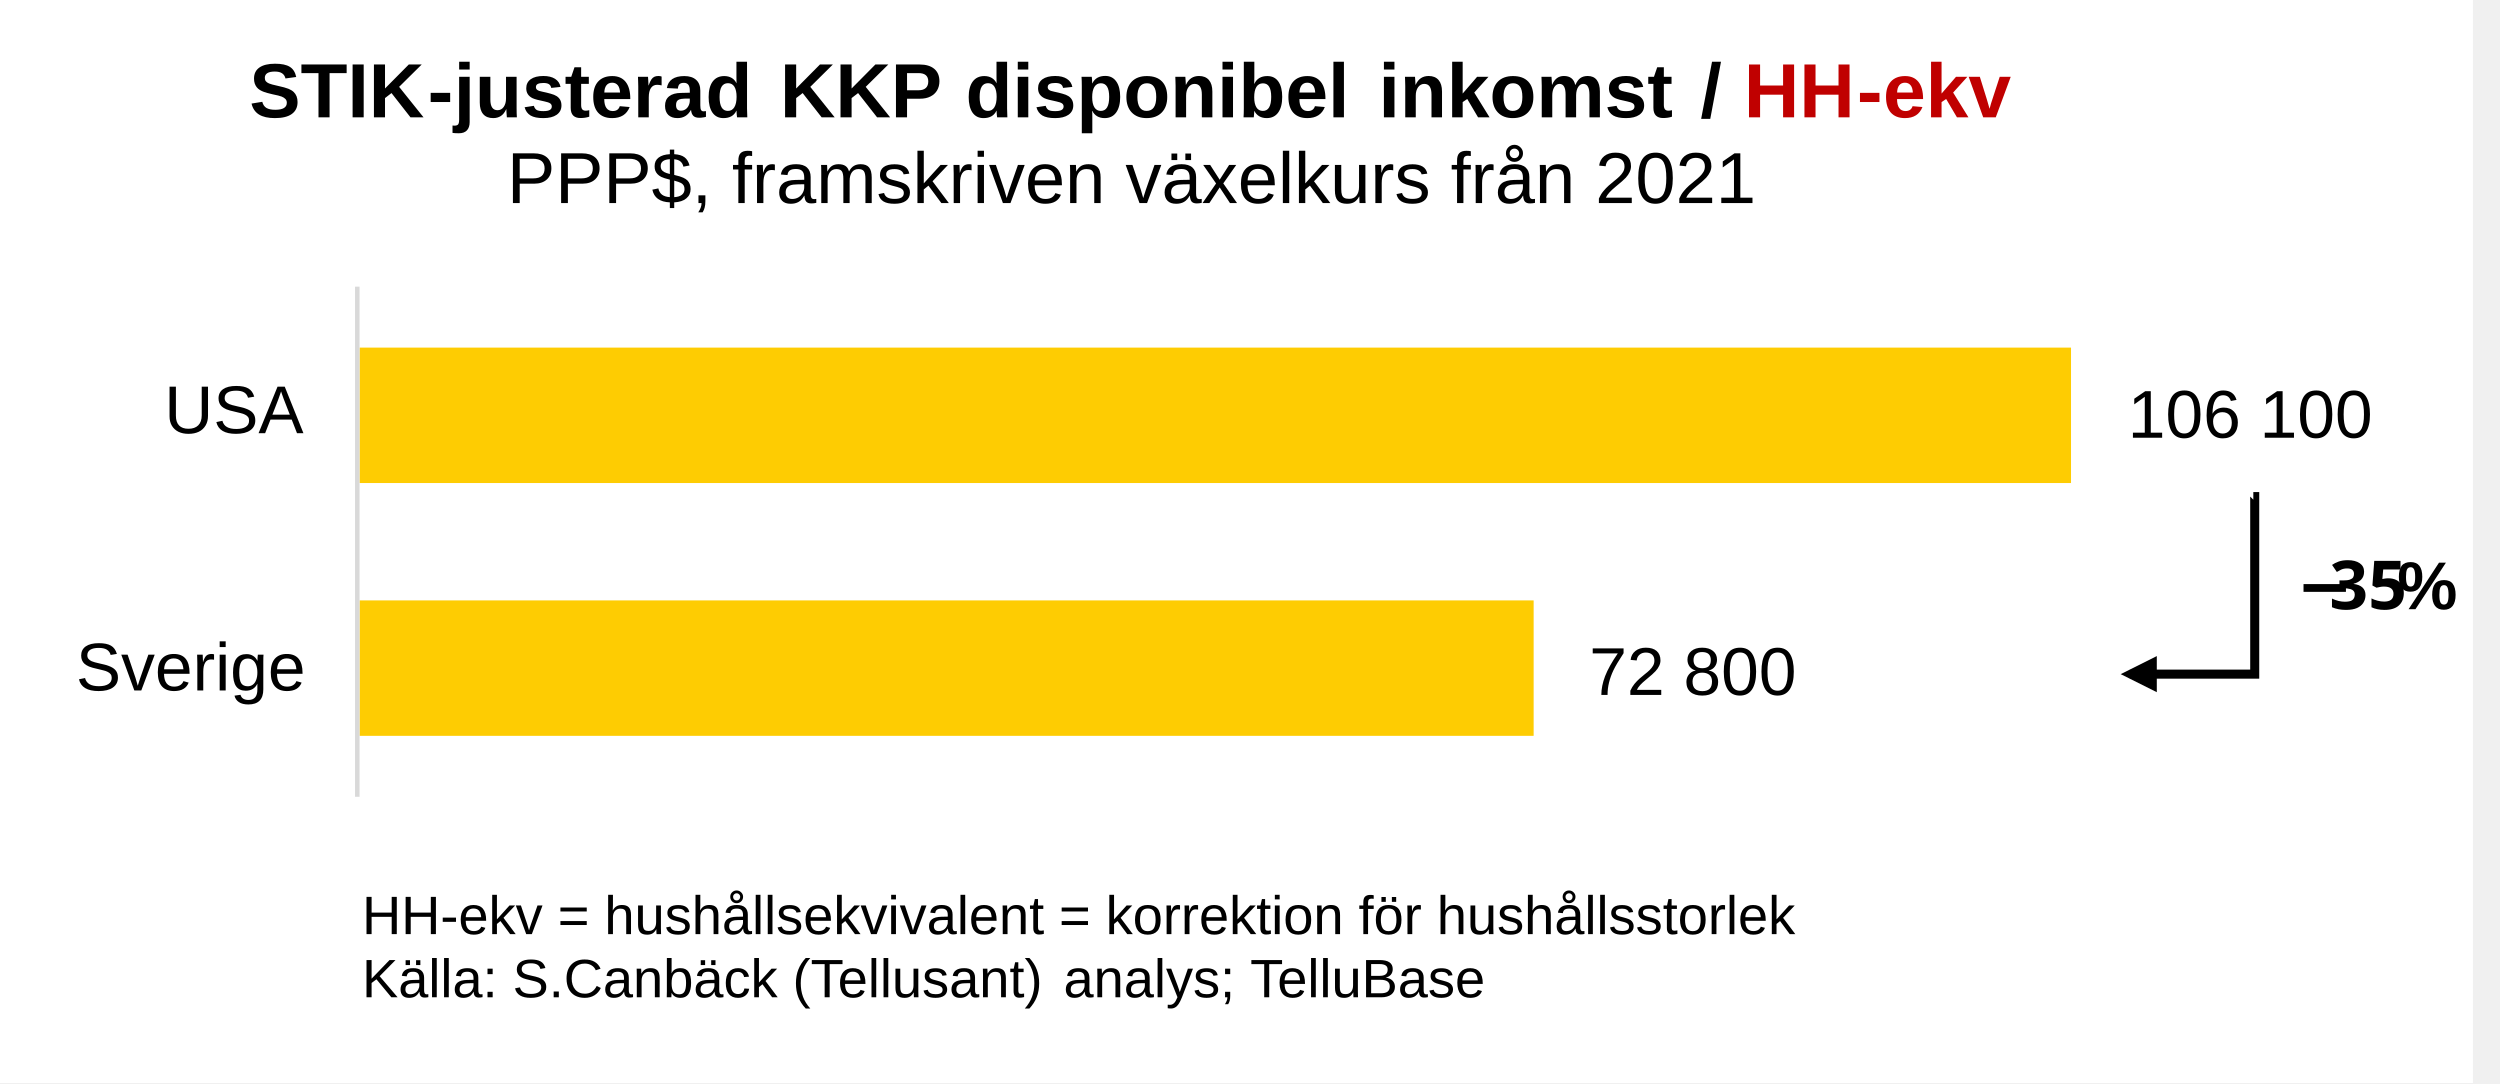
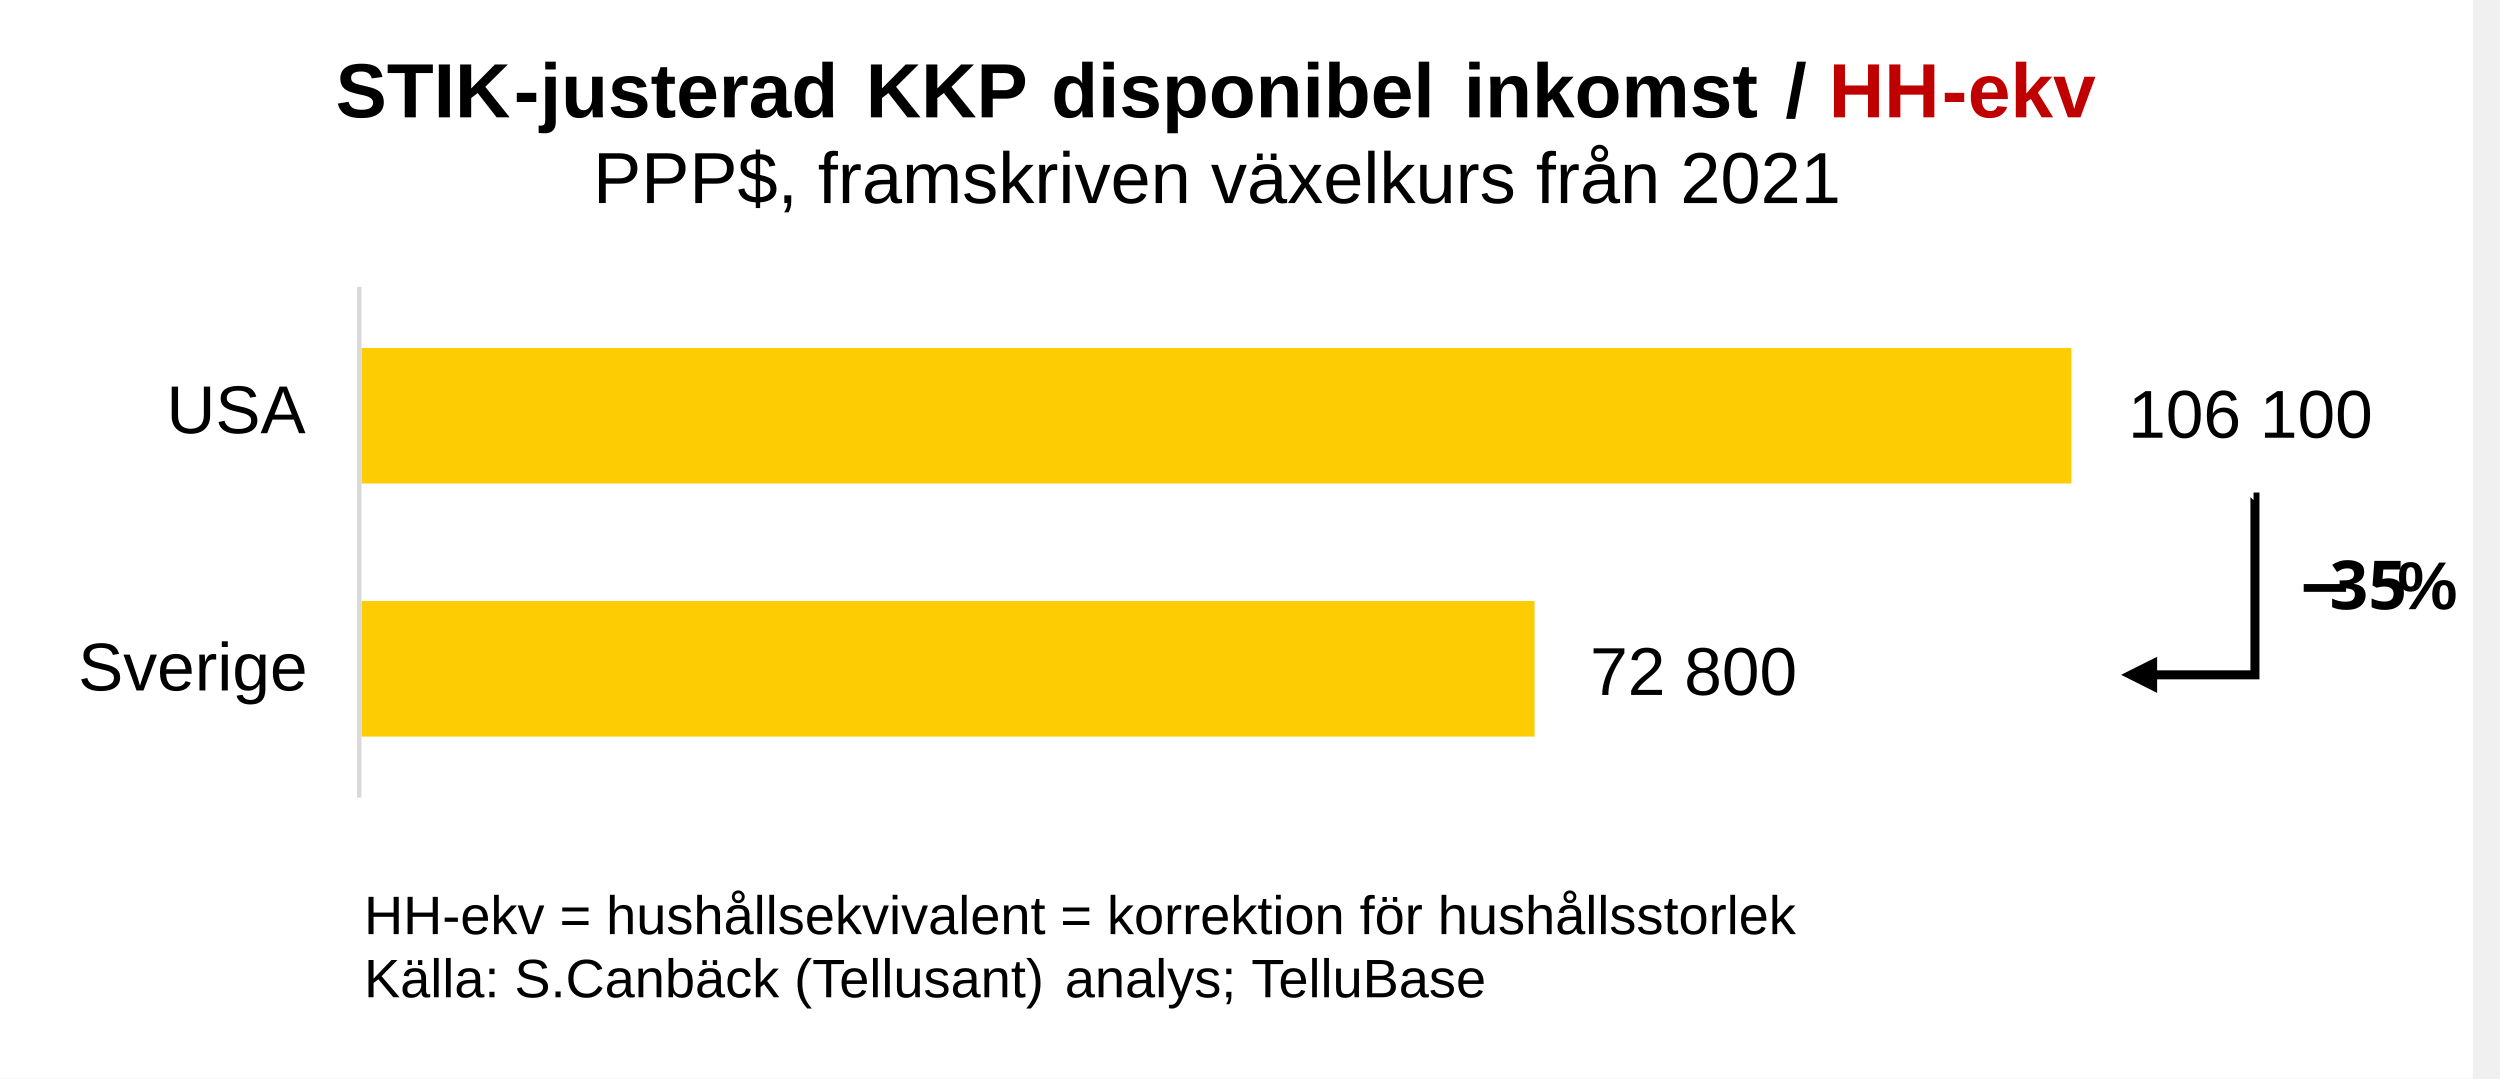
- <svg xmlns="http://www.w3.org/2000/svg" width="554" height="240" xml:space="preserve" overflow="hidden">
+ <svg xmlns="http://www.w3.org/2000/svg" width="554" height="239" xml:space="preserve" overflow="hidden">
  <defs>
    <clipPath id="clip0">
-       <rect x="101" y="105" width="554" height="240" />
+       <rect x="123" y="500" width="554" height="239" />
    </clipPath>
  </defs>
-   <g clip-path="url(#clip0)" transform="translate(-101 -105)">
-     <path d="M15.006 72.027 643.242 72.027 643.242 352.133 15.006 352.133Z" fill="#FFFFFF" transform="matrix(1.00031 0 0 1 5.55627 32.9729)" />
-     <path d="M175.066 205.077 435.164 205.077 435.164 235.089 175.066 235.089Z" fill="#FECC02" transform="matrix(1.00031 0 0 1 5.55627 32.9729)" />
-     <path d="M175.066 149.056 554.209 149.056 554.209 179.067 175.066 179.067Z" fill="#FECC02" transform="matrix(1.00031 0 0 1 5.55627 32.9729)" />
-     <path d="M0 0 0 113.043" stroke="#D9D9D9" stroke-width="1" stroke-linejoin="round" stroke-miterlimit="10" fill="none" fill-rule="evenodd" transform="matrix(1.00031 0 0 -1 180.176 281.566)" />
-     <text font-family="Arial,Arial_MSFontService,sans-serif" font-weight="400" font-size="15" transform="matrix(1.00068 0 0 1.00038 453.183 259)">72 800 </text>
-     <text font-family="Arial,Arial_MSFontService,sans-serif" font-weight="400" font-size="15" transform="matrix(1.00068 0 0 1.00038 572.516 202)">106 100 </text>
-     <text font-family="Arial,Arial_MSFontService,sans-serif" font-weight="400" font-size="15" transform="matrix(1.00068 0 0 1.00038 117.815 258)">Sverige</text>
-     <text font-family="Arial,Arial_MSFontService,sans-serif" font-weight="400" font-size="15" transform="matrix(1.00068 0 0 1.00038 137.415 201)">USA</text>
-     <text font-family="Arial,Arial_MSFontService,sans-serif" font-weight="700" font-size="17" transform="matrix(1.00068 0 0 1.00038 156.259 131)">STIK</text>
-     <text font-family="Arial,Arial_MSFontService,sans-serif" font-weight="700" font-size="17" transform="matrix(1.00068 0 0 1.00038 195.766 131)">-</text>
-     <text font-family="Arial,Arial_MSFontService,sans-serif" font-weight="700" font-size="17" transform="matrix(1.00068 0 0 1.00038 201.543 131)">justerad</text>
-     <text font-family="Arial,Arial_MSFontService,sans-serif" font-weight="700" font-size="17" transform="matrix(1.00068 0 0 1.00038 273.833 131)">KKP </text>
-     <text font-family="Arial,Arial_MSFontService,sans-serif" font-weight="700" font-size="17" transform="matrix(1.00068 0 0 1.00038 314.961 131)">disponibel</text>
-     <text font-family="Arial,Arial_MSFontService,sans-serif" font-weight="700" font-size="17" transform="matrix(1.00068 0 0 1.00038 406.49 131)">inkomst</text>
-     <text font-family="Arial,Arial_MSFontService,sans-serif" font-weight="700" font-size="17" transform="matrix(1.00068 0 0 1.00038 477.805 131)">/ </text>
-     <text fill="#C00000" font-family="Arial,Arial_MSFontService,sans-serif" font-weight="700" font-size="17" transform="matrix(1.00068 0 0 1.00038 487.439 131)">HH</text>
-     <text fill="#C00000" font-family="Arial,Arial_MSFontService,sans-serif" font-weight="700" font-size="17" transform="matrix(1.00068 0 0 1.00038 512.496 131)">-</text>
-     <text fill="#C00000" font-family="Arial,Arial_MSFontService,sans-serif" font-weight="700" font-size="17" transform="matrix(1.00068 0 0 1.00038 518.273 131)">ekv</text>
-     <text font-family="Arial,Arial_MSFontService,sans-serif" font-weight="400" font-size="16" transform="matrix(1.00068 0 0 1.00038 213.351 150)">PPP</text>
-     <text font-family="Arial,Arial_MSFontService,sans-serif" font-weight="400" font-size="16" transform="matrix(1.00068 0 0 1.00038 245.389 150)">$, </text>
-     <text font-family="Arial,Arial_MSFontService,sans-serif" font-weight="400" font-size="16" transform="matrix(1.00068 0 0 1.00038 263.198 150)">framskriven</text>
-     <text font-family="Arial,Arial_MSFontService,sans-serif" font-weight="400" font-size="16" transform="matrix(1.00068 0 0 1.00038 350.385 150)">växelkurs</text>
-     <text font-family="Arial,Arial_MSFontService,sans-serif" font-weight="400" font-size="16" transform="matrix(1.00068 0 0 1.00038 422.461 150)">från</text>
-     <text font-family="Arial,Arial_MSFontService,sans-serif" font-weight="400" font-size="16" transform="matrix(1.00068 0 0 1.00038 454.503 150)">2021</text>
-     <text font-family="Arial,Arial_MSFontService,sans-serif" font-weight="400" font-size="12" transform="matrix(1.00068 0 0 1.00038 181.234 312)">HH</text>
-     <text font-family="Arial,Arial_MSFontService,sans-serif" font-weight="400" font-size="12" transform="matrix(1.00068 0 0 1.00038 198.579 312)">-</text>
-     <text font-family="Arial,Arial_MSFontService,sans-serif" font-weight="400" font-size="12" transform="matrix(1.00068 0 0 1.00038 202.582 312)">ekv</text>
-     <text font-family="Arial,Arial_MSFontService,sans-serif" font-weight="400" font-size="12" transform="matrix(1.00068 0 0 1.00038 224.597 312)">= </text>
-     <text font-family="Arial,Arial_MSFontService,sans-serif" font-weight="400" font-size="12" transform="matrix(1.00068 0 0 1.00038 234.937 312)">hushållsekvivalent</text>
-     <text font-family="Arial,Arial_MSFontService,sans-serif" font-weight="400" font-size="12" transform="matrix(1.00068 0 0 1.00038 335.673 312)">= </text>
-     <text font-family="Arial,Arial_MSFontService,sans-serif" font-weight="400" font-size="12" transform="matrix(1.00068 0 0 1.00038 346.013 312)">korrektion</text>
-     <text font-family="Arial,Arial_MSFontService,sans-serif" font-weight="400" font-size="12" transform="matrix(1.00068 0 0 1.00038 402.051 312)">för </text>
-     <text font-family="Arial,Arial_MSFontService,sans-serif" font-weight="400" font-size="12" transform="matrix(1.00068 0 0 1.00038 419.397 312)">hushållsstorlek</text>
-     <text font-family="Arial,Arial_MSFontService,sans-serif" font-weight="400" font-size="12" transform="matrix(1.00068 0 0 1.00038 181.234 326)">Källa</text>
-     <text font-family="Arial,Arial_MSFontService,sans-serif" font-weight="400" font-size="12" transform="matrix(1.00068 0 0 1.00038 207.936 326)">: </text>
-     <text font-family="Arial,Arial_MSFontService,sans-serif" font-weight="400" font-size="12" transform="matrix(1.00068 0 0 1.00038 214.59 326)">S</text>
-     <text font-family="Arial,Arial_MSFontService,sans-serif" font-weight="400" font-size="12" transform="matrix(1.00068 0 0 1.00038 222.599 326)">.</text>
-     <text font-family="Arial,Arial_MSFontService,sans-serif" font-weight="400" font-size="12" transform="matrix(1.00068 0 0 1.00038 225.936 326)">Canbäck</text>
-     <text font-family="Arial,Arial_MSFontService,sans-serif" font-weight="400" font-size="12" transform="matrix(1.00068 0 0 1.00038 276.632 326)">(</text>
-     <text font-family="Arial,Arial_MSFontService,sans-serif" font-weight="400" font-size="12" transform="matrix(1.00068 0 0 1.00038 280.631 326)">Tellusant</text>
-     <text font-family="Arial,Arial_MSFontService,sans-serif" font-weight="400" font-size="12" transform="matrix(1.00068 0 0 1.00038 328.025 326)">) </text>
-     <text font-family="Arial,Arial_MSFontService,sans-serif" font-weight="400" font-size="12" transform="matrix(1.00068 0 0 1.00038 336.673 326)">analys</text>
-     <text font-family="Arial,Arial_MSFontService,sans-serif" font-weight="400" font-size="12" transform="matrix(1.00068 0 0 1.00038 371.364 326)">; </text>
-     <text font-family="Arial,Arial_MSFontService,sans-serif" font-weight="400" font-size="12" transform="matrix(1.00068 0 0 1.00038 378.037 326)">TelluBase</text>
-     <path d="M0 1-0.308 1 0.692 0 0.692 39.348-0.308 38.348 22.716 38.348 22.716 40.349-1.309 40.349-1.309-1 0-1ZM21.383 35.347 29.386 39.348 21.383 43.35Z" transform="matrix(-1.00031 1.22465e-16 1.22503e-16 1 600.337 215.041)" />
-     <text font-family="Calibri,Calibri_MSFontService,sans-serif" font-weight="700" font-size="15" transform="matrix(1.00068 0 0 1.00038 609.866 240)">−</text>
-     <text font-family="Calibri,Calibri_MSFontService,sans-serif" font-weight="700" font-size="15" transform="matrix(1.00068 0 0 1.00038 617.204 240)">35</text>
-     <text font-family="Arial,Arial_MSFontService,sans-serif" font-weight="700" font-size="15" transform="matrix(1.00068 0 0 1.00038 632.214 240)">%</text>
+   <g clip-path="url(#clip0)" transform="translate(-123 -500)">
+     <path d="M14.996 71.983 642.843 71.983 642.843 351.914 14.996 351.914Z" fill="#FFFFFF" transform="matrix(1 0 0 1.00164 28.1581 427.899)" />
+     <path d="M174.957 204.95 434.894 204.95 434.894 234.943 174.957 234.943Z" fill="#FECC02" transform="matrix(1 0 0 1.00164 28.1581 427.899)" />
+     <path d="M174.957 148.964 553.865 148.964 553.865 178.956 174.957 178.956Z" fill="#FECC02" transform="matrix(1 0 0 1.00164 28.1581 427.899)" />
+     <path d="M0 0 0 112.972" stroke="#D9D9D9" stroke-width="1" stroke-linejoin="round" stroke-miterlimit="10" fill="none" fill-rule="evenodd" transform="matrix(1 0 0 -1.00164 202.616 676.747)" />
+     <text font-family="Arial,Arial_MSFontService,sans-serif" font-weight="400" font-size="15" transform="matrix(0.999756 0 0 1.0014 475.37 654)">72 800 </text>
+     <text font-family="Arial,Arial_MSFontService,sans-serif" font-weight="400" font-size="15" transform="matrix(0.999756 0 0 1.0014 594.592 597)">106 100 </text>
+     <text font-family="Arial,Arial_MSFontService,sans-serif" font-weight="400" font-size="15" transform="matrix(0.999756 0 0 1.0014 140.313 653)">Sverige</text>
+     <text font-family="Arial,Arial_MSFontService,sans-serif" font-weight="400" font-size="15" transform="matrix(0.999756 0 0 1.0014 159.895 596)">USA</text>
+     <text font-family="Arial,Arial_MSFontService,sans-serif" font-weight="700" font-size="17" transform="matrix(0.999756 0 0 1.0014 197.383 526)">STIK</text>
+     <text font-family="Arial,Arial_MSFontService,sans-serif" font-weight="700" font-size="17" transform="matrix(0.999756 0 0 1.0014 236.853 526)">-</text>
+     <text font-family="Arial,Arial_MSFontService,sans-serif" font-weight="700" font-size="17" transform="matrix(0.999756 0 0 1.0014 242.626 526)">justerad</text>
+     <text font-family="Arial,Arial_MSFontService,sans-serif" font-weight="700" font-size="17" transform="matrix(0.999756 0 0 1.0014 314.848 526)">KKP </text>
+     <text font-family="Arial,Arial_MSFontService,sans-serif" font-weight="700" font-size="17" transform="matrix(0.999756 0 0 1.0014 355.938 526)">disponibel</text>
+     <text font-family="Arial,Arial_MSFontService,sans-serif" font-weight="700" font-size="17" transform="matrix(0.999756 0 0 1.0014 447.382 526)">inkomst</text>
+     <text font-family="Arial,Arial_MSFontService,sans-serif" font-weight="700" font-size="17" transform="matrix(0.999756 0 0 1.0014 518.632 526)">/ </text>
+     <text fill="#C00000" font-family="Arial,Arial_MSFontService,sans-serif" font-weight="700" font-size="17" transform="matrix(0.999756 0 0 1.0014 528.256 526)">HH</text>
+     <text fill="#C00000" font-family="Arial,Arial_MSFontService,sans-serif" font-weight="700" font-size="17" transform="matrix(0.999756 0 0 1.0014 553.29 526)">-</text>
+     <text fill="#C00000" font-family="Arial,Arial_MSFontService,sans-serif" font-weight="700" font-size="17" transform="matrix(0.999756 0 0 1.0014 559.062 526)">ekv</text>
+     <text font-family="Arial,Arial_MSFontService,sans-serif" font-weight="400" font-size="16" transform="matrix(0.999756 0 0 1.0014 254.423 545)">PPP</text>
+     <text font-family="Arial,Arial_MSFontService,sans-serif" font-weight="400" font-size="16" transform="matrix(0.999756 0 0 1.0014 286.431 545)">$, </text>
+     <text font-family="Arial,Arial_MSFontService,sans-serif" font-weight="400" font-size="16" transform="matrix(0.999756 0 0 1.0014 304.224 545)">framskriven</text>
+     <text font-family="Arial,Arial_MSFontService,sans-serif" font-weight="400" font-size="16" transform="matrix(0.999756 0 0 1.0014 391.33 545)">växelkurs</text>
+     <text font-family="Arial,Arial_MSFontService,sans-serif" font-weight="400" font-size="16" transform="matrix(0.999756 0 0 1.0014 463.338 545)">från</text>
+     <text font-family="Arial,Arial_MSFontService,sans-serif" font-weight="400" font-size="16" transform="matrix(0.999756 0 0 1.0014 495.35 545)">2021</text>
+     <text font-family="Arial,Arial_MSFontService,sans-serif" font-weight="400" font-size="12" transform="matrix(0.999756 0 0 1.0014 203.673 707)">HH</text>
+     <text font-family="Arial,Arial_MSFontService,sans-serif" font-weight="400" font-size="12" transform="matrix(0.999756 0 0 1.0014 221.002 707)">-</text>
+     <text font-family="Arial,Arial_MSFontService,sans-serif" font-weight="400" font-size="12" transform="matrix(0.999756 0 0 1.0014 225.001 707)">ekv</text>
+     <text font-family="Arial,Arial_MSFontService,sans-serif" font-weight="400" font-size="12" transform="matrix(0.999756 0 0 1.0014 246.996 707)">= </text>
+     <text font-family="Arial,Arial_MSFontService,sans-serif" font-weight="400" font-size="12" transform="matrix(0.999756 0 0 1.0014 257.326 707)">hushållsekvivalent</text>
+     <text font-family="Arial,Arial_MSFontService,sans-serif" font-weight="400" font-size="12" transform="matrix(0.999756 0 0 1.0014 357.969 707)">= </text>
+     <text font-family="Arial,Arial_MSFontService,sans-serif" font-weight="400" font-size="12" transform="matrix(0.999756 0 0 1.0014 368.299 707)">korrektion</text>
+     <text font-family="Arial,Arial_MSFontService,sans-serif" font-weight="400" font-size="12" transform="matrix(0.999756 0 0 1.0014 424.286 707)">för </text>
+     <text font-family="Arial,Arial_MSFontService,sans-serif" font-weight="400" font-size="12" transform="matrix(0.999756 0 0 1.0014 441.615 707)">hushållsstorlek</text>
+     <text font-family="Arial,Arial_MSFontService,sans-serif" font-weight="400" font-size="12" transform="matrix(0.999756 0 0 1.0014 203.673 721)">Källa</text>
+     <text font-family="Arial,Arial_MSFontService,sans-serif" font-weight="400" font-size="12" transform="matrix(0.999756 0 0 1.0014 230.35 721)">: </text>
+     <text font-family="Arial,Arial_MSFontService,sans-serif" font-weight="400" font-size="12" transform="matrix(0.999756 0 0 1.0014 236.998 721)">S</text>
+     <text font-family="Arial,Arial_MSFontService,sans-serif" font-weight="400" font-size="12" transform="matrix(0.999756 0 0 1.0014 245 721)">.</text>
+     <text font-family="Arial,Arial_MSFontService,sans-serif" font-weight="400" font-size="12" transform="matrix(0.999756 0 0 1.0014 248.333 721)">Canbäck</text>
+     <text font-family="Arial,Arial_MSFontService,sans-serif" font-weight="400" font-size="12" transform="matrix(0.999756 0 0 1.0014 298.983 721)">(</text>
+     <text font-family="Arial,Arial_MSFontService,sans-serif" font-weight="400" font-size="12" transform="matrix(0.999756 0 0 1.0014 302.978 721)">Tellusant</text>
+     <text font-family="Arial,Arial_MSFontService,sans-serif" font-weight="400" font-size="12" transform="matrix(0.999756 0 0 1.0014 350.328 721)">) </text>
+     <text font-family="Arial,Arial_MSFontService,sans-serif" font-weight="400" font-size="12" transform="matrix(0.999756 0 0 1.0014 358.969 721)">analys</text>
+     <text font-family="Arial,Arial_MSFontService,sans-serif" font-weight="400" font-size="12" transform="matrix(0.999756 0 0 1.0014 393.627 721)">; </text>
+     <text font-family="Arial,Arial_MSFontService,sans-serif" font-weight="400" font-size="12" transform="matrix(0.999756 0 0 1.0014 400.293 721)">TelluBase</text>
+     <path d="M0 1-0.308 1 0.692 0 0.692 39.324-0.308 38.324 22.702 38.324 22.702 40.324-1.308 40.324-1.308-1 0-1ZM21.369 35.325 29.367 39.324 21.369 43.323Z" transform="matrix(-1 1.22666e-16 1.22465e-16 1.00164 622.387 610.154)" />
+     <text font-family="Calibri,Calibri_MSFontService,sans-serif" font-weight="700" font-size="15" transform="matrix(0.999756 0 0 1.0014 631.908 635)">−</text>
+     <text font-family="Calibri,Calibri_MSFontService,sans-serif" font-weight="700" font-size="15" transform="matrix(0.999756 0 0 1.0014 639.239 635)">35</text>
+     <text font-family="Arial,Arial_MSFontService,sans-serif" font-weight="700" font-size="15" transform="matrix(0.999756 0 0 1.0014 654.236 635)">%</text>
  </g>
</svg>
